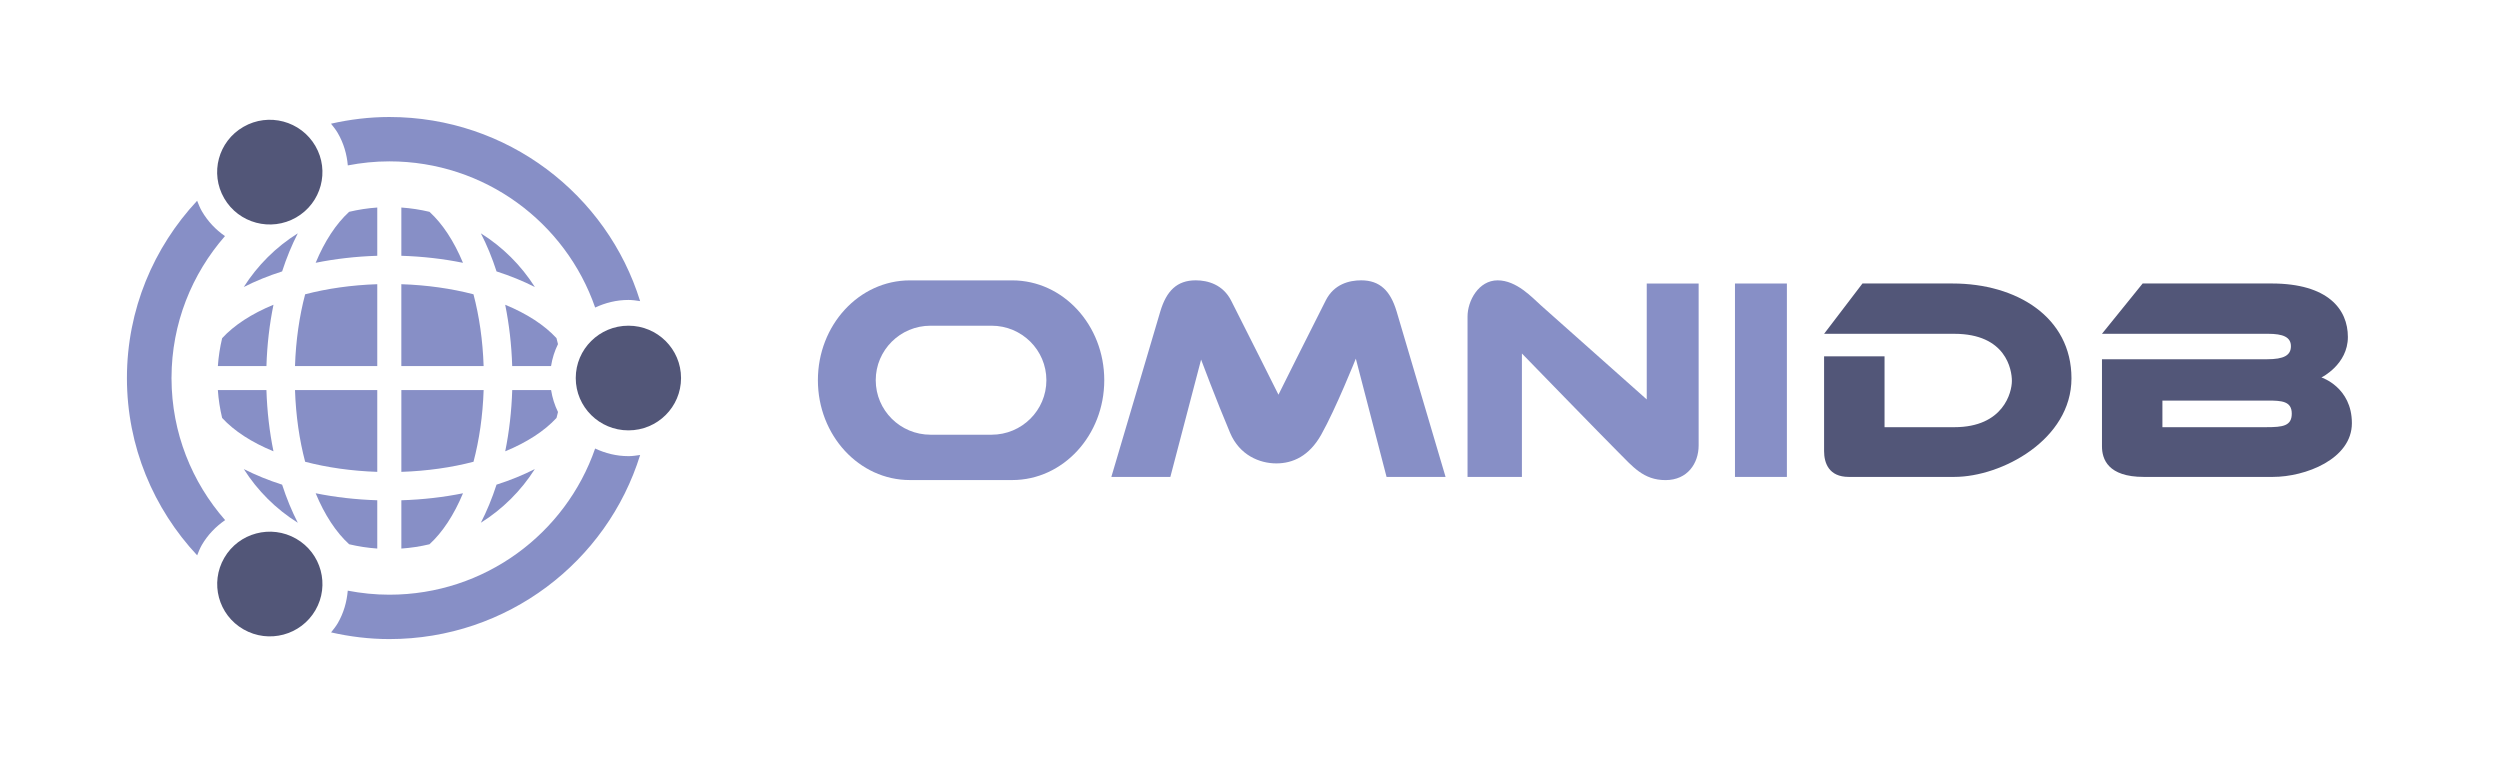
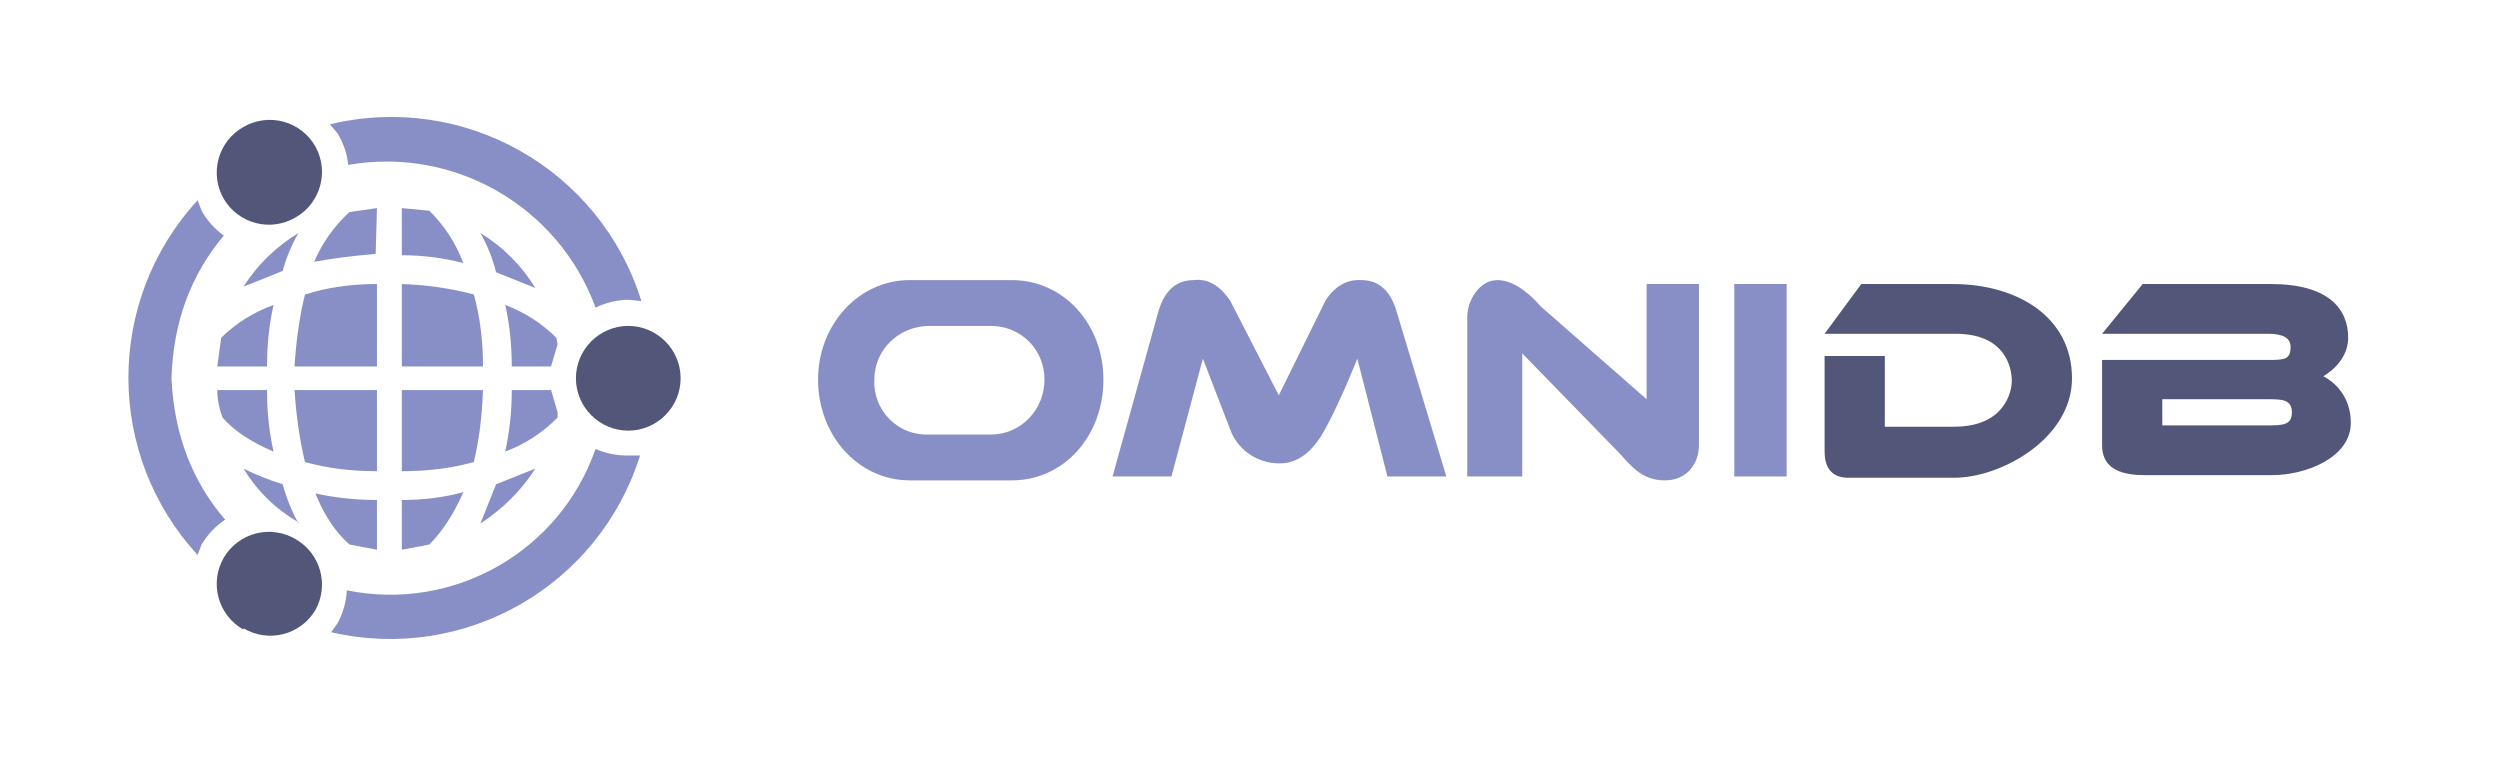
- <svg xmlns="http://www.w3.org/2000/svg" fill="none" height="58" viewBox="0 0 191 58" width="191">
-   <path d="m77.339 21.421h-7.827c-3.88 0-7.025 3.414-7.025 7.626 0 4.214 3.146 7.629 7.025 7.629h7.827c3.881 0 7.027-3.414 7.027-7.629 0-4.213-3.146-7.626-7.027-7.626zm-1.582 11.791h-4.664c-2.312 0-4.187-1.863-4.187-4.165 0-2.299 1.874-4.163 4.187-4.163h4.664c2.313 0 4.187 1.864 4.187 4.163.001 2.301-1.873 4.165-4.187 4.165z" fill="#878fc6" />
-   <path d="m106.697 23.782c-.467-1.557-1.268-2.365-2.7-2.365-.93 0-2.077.295-2.703 1.524-1.16 2.275-3.62 7.214-3.62 7.214s-2.454-4.911-3.614-7.187c-.626-1.229-1.78-1.551-2.709-1.551-1.431 0-2.232.809-2.7 2.365-.464 1.546-3.744 12.654-3.744 12.654h4.508l2.349-8.963s1.159 3.101 2.215 5.596c.727 1.717 2.264 2.335 3.532 2.335 1.268 0 2.515-.567 3.429-2.193 1.12-1.989 2.645-5.811 2.645-5.811l2.348 9.036h4.508s-3.279-11.108-3.743-12.654z" fill="#878fc6" />
-   <path d="m112.12 36.437s0-11.068 0-12.258c0-1.191.842-2.761 2.298-2.761s2.643 1.317 3.32 1.922c.678.606 8.073 7.177 8.073 7.177v-8.856h3.965v12.37c0 1.36-.844 2.649-2.532 2.649s-2.508-1.04-3.582-2.108c-1.073-1.067-7.388-7.565-7.388-7.565v9.431h-4.154z" fill="#878fc6" />
-   <path d="m136.518 21.66h-3.966v14.777h3.966z" fill="#878fc6" />
-   <path d="m139.36 27.226v7.238c0 .904.358 1.972 1.887 1.972h8.061c3.624 0 8.952-2.847 8.952-7.532 0-4.685-4.198-7.245-9.076-7.245s-6.892 0-6.892 0l-2.931 3.844h9.948c3.952 0 4.399 2.737 4.399 3.6 0 .862-.633 3.534-4.399 3.534s-5.33 0-5.33 0v-5.411z" fill="#525678" />
-   <path d="m177.357 28.838s2.021-.984 2.021-3.093c0-2.108-1.505-4.087-5.839-4.087-4.335 0-9.84 0-9.84 0l-3.109 3.844h12.69c1.144 0 1.746.249 1.746.949s-.543.995-1.816.995c-1.275 0-12.619 0-12.619 0v6.656c0 .977.459 2.334 3.189 2.334h9.869c2.472 0 6.035-1.355 6.035-4.108-.002-2.752-2.327-3.49-2.327-3.49zm-4.186 3.798c-1.236 0-7.963 0-7.963 0v-2.032h8.072c1.044 0 1.811.049 1.811.995 0 .945-.682 1.037-1.92 1.037z" fill="#525678" />
+ <svg xmlns="http://www.w3.org/2000/svg" fill="none" viewBox="0 0 191 58">
+   <path fill="#878fc6" d="M77.3 21.4h-7.8c-3.9 0-7 3.4-7 7.6 0 4.3 3.1 7.7 7 7.7h7.8c4 0 7-3.4 7-7.7 0-4.2-3-7.6-7-7.6m-1.5 11.8H71a4 4 0 0 1-4.2-4.2c0-2.3 1.9-4.1 4.2-4.1h4.7c2.3 0 4.1 1.8 4.1 4.1s-1.8 4.2-4.1 4.2m31-9.4q-.7-2.4-2.7-2.4-1.6-.1-2.7 1.5l-3.6 7.3L94 23q-1.2-1.8-2.8-1.6-2 0-2.7 2.4L85 36.4h4.5l2.4-9 2.2 5.7a4 4 0 0 0 3.5 2.3q2 .1 3.4-2.2c1.2-2 2.7-5.8 2.7-5.8l2.3 9h4.5zm5.4 12.6V24.2c0-1.2.9-2.8 2.3-2.8s2.7 1.3 3.3 2l8.1 7.1v-8.8h4V34c0 1.4-.9 2.7-2.6 2.7s-2.5-1-3.5-2.1l-7.4-7.6v9.4zm24.4-14.7h-4v14.7h4z" />
+   <path fill="#525678" d="M139.4 27.2v7.3c0 .9.3 2 1.8 2h8.1c3.6 0 9-3 9-7.6 0-4.7-4.2-7.2-9.1-7.2h-7l-2.8 3.8h10c3.9 0 4.3 2.7 4.3 3.6s-.6 3.5-4.4 3.5H144v-5.4zm38 1.6s2-1 2-3c0-2.2-1.5-4.1-5.9-4.1h-9.8l-3.1 3.8h12.7q1.7 0 1.7 1c0 1-.5 1-1.8 1h-12.6V34c0 1 .4 2.3 3.2 2.3h9.8c2.5 0 6-1.3 6-4s-2.2-3.6-2.2-3.6m-4.2 3.8h-8v-2h8c1.1 0 1.9 0 1.9 1s-.7 1-2 1" />
  <g fill="#878fc6">
-     <path d="m40.864 21.929c-1.051-1.657-2.461-3.059-4.126-4.102.458.89.86 1.862 1.198 2.909 1.055.338 2.033.74 2.928 1.193z" />
-     <path d="m30.663 15.855v3.687c1.645.051 3.225.235 4.709.537-.686-1.651-1.562-2.985-2.56-3.896-.697-.166-1.414-.276-2.15-.328z" />
-     <path d="m40.862 35.836c-.896.454-1.872.856-2.927 1.191-.338 1.049-.741 2.02-1.198 2.911 1.666-1.044 3.075-2.446 4.124-4.102z" />
-     <path d="m42.63 31.476c-.254-.523-.433-1.083-.527-1.677h-2.969c-.051 1.636-.235 3.206-.535 4.681 1.66-.683 3.002-1.555 3.918-2.549.037-.153.083-.301.113-.455z" />
-     <path d="m42.517 25.836c-.916-.996-2.257-1.868-3.92-2.553.3 1.477.484 3.047.535 4.683h2.969c.093-.595.273-1.155.529-1.675-.032-.154-.078-.304-.114-.454z" />
-     <path d="m36.95 29.799h-6.286v6.251c1.976-.065 3.84-.335 5.512-.771.438-1.663.709-3.514.774-5.48z" />
-     <path d="m30.663 27.966h6.286c-.065-1.966-.336-3.819-.775-5.482-1.672-.436-3.536-.706-5.512-.771v6.253z" />
-     <path d="m30.663 41.91c.736-.051 1.452-.161 2.15-.328.998-.913 1.873-2.245 2.56-3.896-1.484.301-3.065.484-4.709.535v3.69z" />
-     <path d="m20.893 34.48c-.302-1.475-.487-3.045-.538-4.681h-3.711c.05.73.162 1.441.327 2.132.917.997 2.259 1.867 3.922 2.549z" />
-     <path d="m28.823 15.855c-.735.051-1.452.161-2.149.328-.998.912-1.873 2.246-2.558 3.894 1.485-.3 3.063-.484 4.707-.535z" />
-     <path d="m28.823 21.713c-1.975.065-3.838.335-5.51.771-.44 1.663-.71 3.517-.775 5.482h6.285z" />
-     <path d="m22.752 17.826c-1.667 1.043-3.077 2.446-4.127 4.101.896-.453 1.873-.855 2.929-1.191.339-1.048.742-2.021 1.198-2.91z" />
-     <path d="m28.823 41.91v-3.69c-1.645-.051-3.224-.234-4.707-.535.685 1.652 1.56 2.986 2.558 3.896.698.166 1.414.277 2.149.328z" />
-     <path d="m16.644 27.966h3.712c.05-1.636.235-3.206.538-4.683-1.663.683-3.005 1.557-3.922 2.553-.166.69-.276 1.401-.327 2.13z" />
-     <path d="m22.752 39.939c-.456-.891-.859-1.862-1.198-2.91-1.055-.337-2.031-.739-2.927-1.191 1.05 1.655 2.459 3.057 4.125 4.101z" />
-     <path d="m28.823 29.799h-6.285c.065 1.965.337 3.817.775 5.48 1.671.436 3.534.706 5.51.771z" />
-     <path d="m25.807 10.168c.455.782.693 1.625.766 2.469 1.028-.198 2.085-.309 3.171-.309 7.295 0 13.479 4.674 15.726 11.168.775-.361 1.63-.58 2.543-.58.305 0 .599.045.892.089-2.522-8.145-10.146-14.066-19.16-14.066-1.534 0-3.02.187-4.456.511.181.229.367.456.518.716z" />
-     <path d="m15.42 41.636c.458-.785 1.076-1.414 1.78-1.899-2.536-2.893-4.083-6.666-4.096-10.806 0-.015-.004-.031-.004-.048 0-.013.004-.025.004-.039.009-4.138 1.553-7.909 4.084-10.806-.701-.485-1.313-1.122-1.768-1.906-.149-.258-.252-.526-.36-.794-3.318 3.559-5.363 8.309-5.363 13.545 0 5.238 2.046 9.988 5.366 13.545.106-.267.21-.537.358-.793z" />
-     <path d="m48.012 34.849c-.913 0-1.77-.219-2.544-.582-2.249 6.497-8.429 11.168-15.724 11.168-1.087 0-2.147-.112-3.175-.308-.073.847-.306 1.691-.759 2.476-.15.259-.334.484-.516.712 1.433.324 2.919.511 4.45.511 9.015 0 16.639-5.92 19.163-14.065-.296.043-.589.089-.894.089z" />
+     <path d="M40.9 22q-1.6-2.6-4.2-4.2.8 1.4 1.2 3zm-10.2-6.1v3.6q2.4 0 4.7.6a11 11 0 0 0-2.6-4zm10.2 19.9-3 1.2-1.2 3q2.6-1.7 4.2-4.2m1.7-4.3-.5-1.7h-3q0 2.4-.5 4.7a11 11 0 0 0 4-2.6zm-.1-5.7a11 11 0 0 0-3.9-2.5q.5 2.2.5 4.7h3l.5-1.7zm-5.5 4h-6.3V36q3 0 5.5-.7.6-2.5.7-5.5M30.7 28h6.2q0-3-.7-5.5-2.6-.7-5.5-.8zm0 14 2.1-.4q1.5-1.5 2.6-4-2.2.6-4.7.6zm-9.8-7.5q-.5-2.2-.5-4.7h-3.8q0 1 .4 2.1 1.3 1.5 3.9 2.6m7.9-18.6-2.1.3A11 11 0 0 0 24 20q2.2-.4 4.7-.6zm0 5.8q-3 0-5.5.8-.6 2.4-.8 5.5h6.3zm-6-3.9q-2.6 1.6-4.2 4.1l3-1.2q.4-1.5 1.2-2.9m6 24.2v-3.8q-2.4 0-4.7-.5 1 2.5 2.6 3.9zM16.6 28h3.8q0-2.5.5-4.7a11 11 0 0 0-4 2.5zm6.2 12q-.8-1.5-1.2-3-1.6-.5-3-1.2 1.6 2.6 4.2 4.1m6-10.1h-6.3q.2 3 .8 5.5 2.5.7 5.5.7z" />
+     <path d="M25.8 10.2q.7 1.2.8 2.4a17 17 0 0 1 18.9 10.9 6 6 0 0 1 2.5-.6l1 .1A20 20 0 0 0 25.2 9.5zM15.4 41.6a6 6 0 0 1 1.8-1.9q-3.8-4.4-4.1-10.8.2-6.4 4-10.9a6 6 0 0 1-1.7-1.9l-.3-.8a20 20 0 0 0 0 27.1zM48 34.8a6 6 0 0 1-2.5-.5 16.6 16.6 0 0 1-19 10.8 6 6 0 0 1-.7 2.5l-.5.7a20 20 0 0 0 23.6-13.5z" />
  </g>
-   <path d="m52.032 28.883c0-2.21-1.798-4-4.02-4s-4.025 1.79-4.025 4 1.803 3.997 4.025 3.997 4.02-1.787 4.02-3.997z" fill="#525678" />
-   <path d="m18.601 9.689c-1.925 1.103-2.583 3.545-1.472 5.462 1.109 1.913 3.571 2.568 5.494 1.464 1.925-1.105 2.582-3.554 1.472-5.463-1.114-1.913-3.57-2.571-5.494-1.463z" fill="#525678" />
-   <path d="m18.604 48.083c1.927 1.105 4.382.45 5.493-1.462 1.109-1.913.451-4.36-1.471-5.463-1.927-1.107-4.385-.45-5.491 1.461-1.113 1.916-.456 4.362 1.469 5.464z" fill="#525678" />
+   <path fill="#525678" d="M52 28.9c0-2.2-1.8-4-4-4s-4 1.8-4 4 1.8 4 4 4 4-1.8 4-4M18.6 9.7a4 4 0 0 0-1.5 5.5 4 4 0 0 0 5.5 1.4 4 4 0 0 0 1.5-5.4 4 4 0 0 0-5.5-1.5m0 38.3a4 4 0 0 0 5.5-1.4 4 4 0 0 0-1.5-5.4 4 4 0 0 0-5.5 1.4 4 4 0 0 0 1.5 5.5" />
</svg>
